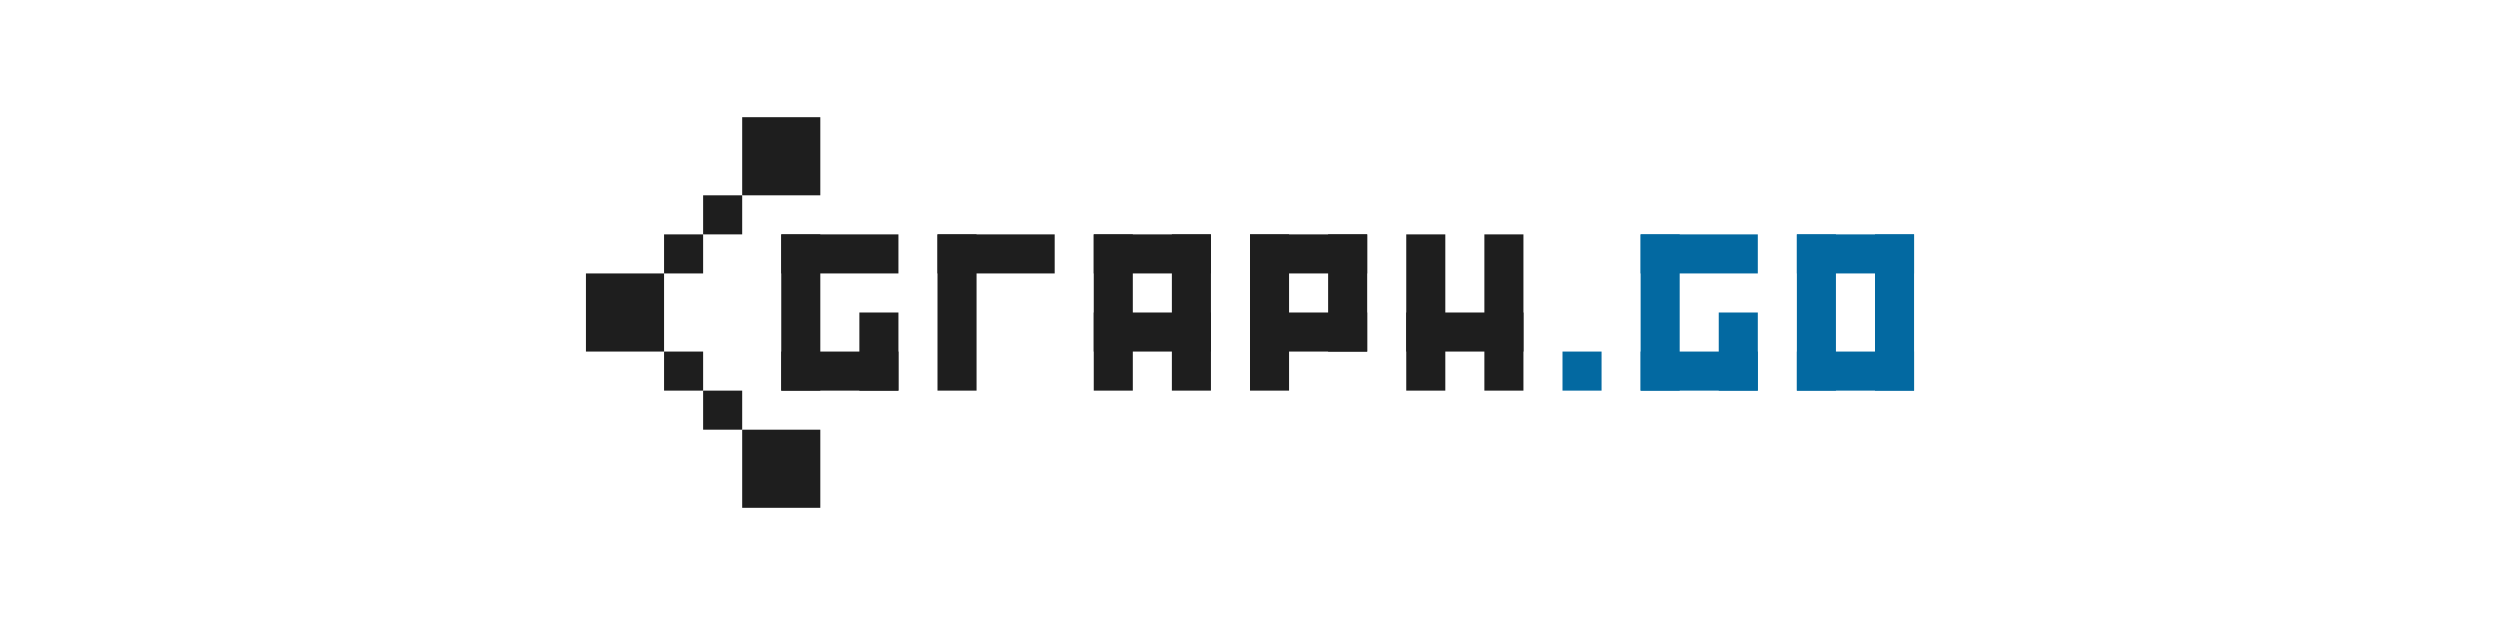
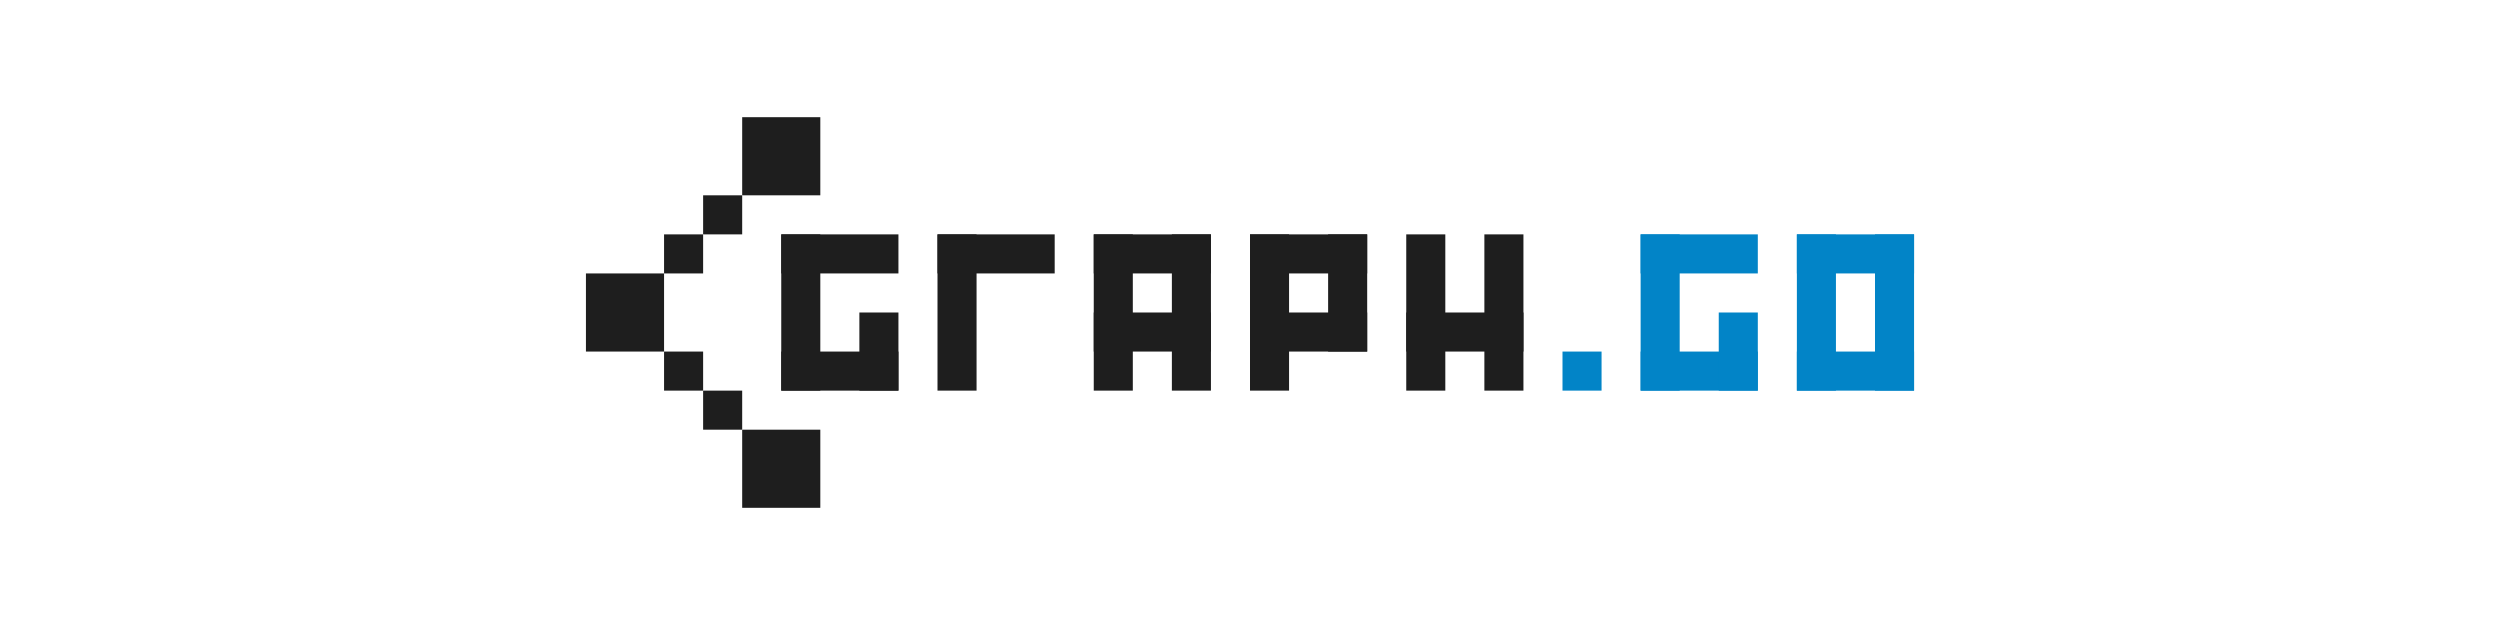
<svg xmlns="http://www.w3.org/2000/svg" width="1280" height="320" viewBox="0 0 1280 320" fill="none">
  <path d="M400 120H420V200H400" fill="#1E1E1E" />
  <path d="M400 120H460V140H400" fill="#1E1E1E" />
  <path d="M400 180H460V200H400" fill="#1E1E1E" />
  <path d="M440 160H460V200H440" fill="#1E1E1E" />
  <path d="M480 120H500V200H480" fill="#1E1E1E" />
  <path d="M480 120H540V140H480" fill="#1E1E1E" />
  <path d="M560 120H580V200H560" fill="#1E1E1E" />
  <path d="M560 120H620V140H560" fill="#1E1E1E" />
  <path d="M600 120H620V200H600" fill="#1E1E1E" />
  <path d="M560 160H620V180H560" fill="#1E1E1E" />
  <path d="M640 120H660V200H640" fill="#1E1E1E" />
  <path d="M640 120H700V140H640" fill="#1E1E1E" />
  <path d="M640 160H700V180H640" fill="#1E1E1E" />
  <path d="M680 120H700V180H680" fill="#1E1E1E" />
  <path d="M720 120H740V200H720" fill="#1E1E1E" />
  <path d="M720 160H780V180H720" fill="#1E1E1E" />
  <path d="M760 120H780V200H760" fill="#1E1E1E" />
  <path d="M380 60H420V100H380" fill="#1E1E1E" />
  <path d="M300 140H340V180H300" fill="#1E1E1E" />
  <path d="M380 220H420V260H380" fill="#1E1E1E" />
  <path d="M340 120H360V140H340" fill="#1E1E1E" />
  <path d="M340 180H360V200H340" fill="#1E1E1E" />
  <path d="M360 100H380V120H360" fill="#1E1E1E" />
  <path d="M360 200H380V220H360" fill="#1E1E1E" />
-   <path d="M840 120H860V200H840" fill="#0369A1" />
-   <path d="M840 120H900V140H840" fill="#0369A1" />
-   <path d="M840 180H900V200H840" fill="#0369A1" />
-   <path d="M880 160H900V200H880" fill="#0369A1" />
-   <path d="M800 180H820V200H800" fill="#0369A1" />
-   <path d="M920 120H940V200H920" fill="#0369A1" />
-   <path d="M920 120H980V140H920" fill="#0369A1" />
-   <path d="M960 120H980V200H960" fill="#0369A1" />
-   <path d="M920 180H980V200H920" fill="#0369A1" />
+   <path d="M840 120H860V200H840" fill="#0284C7" />
+   <path d="M840 120H900V140H840" fill="#0284C7" />
+   <path d="M840 180H900V200H840" fill="#0284C7" />
+   <path d="M880 160H900V200H880" fill="#0284C7" />
+   <path d="M800 180H820V200H800" fill="#0284C7" />
+   <path d="M920 120H940V200H920" fill="#0284C7" />
+   <path d="M920 120H980V140H920" fill="#0284C7" />
+   <path d="M960 120H980V200H960" fill="#0284C7" />
+   <path d="M920 180H980V200H920" fill="#0284C7" />
</svg>
